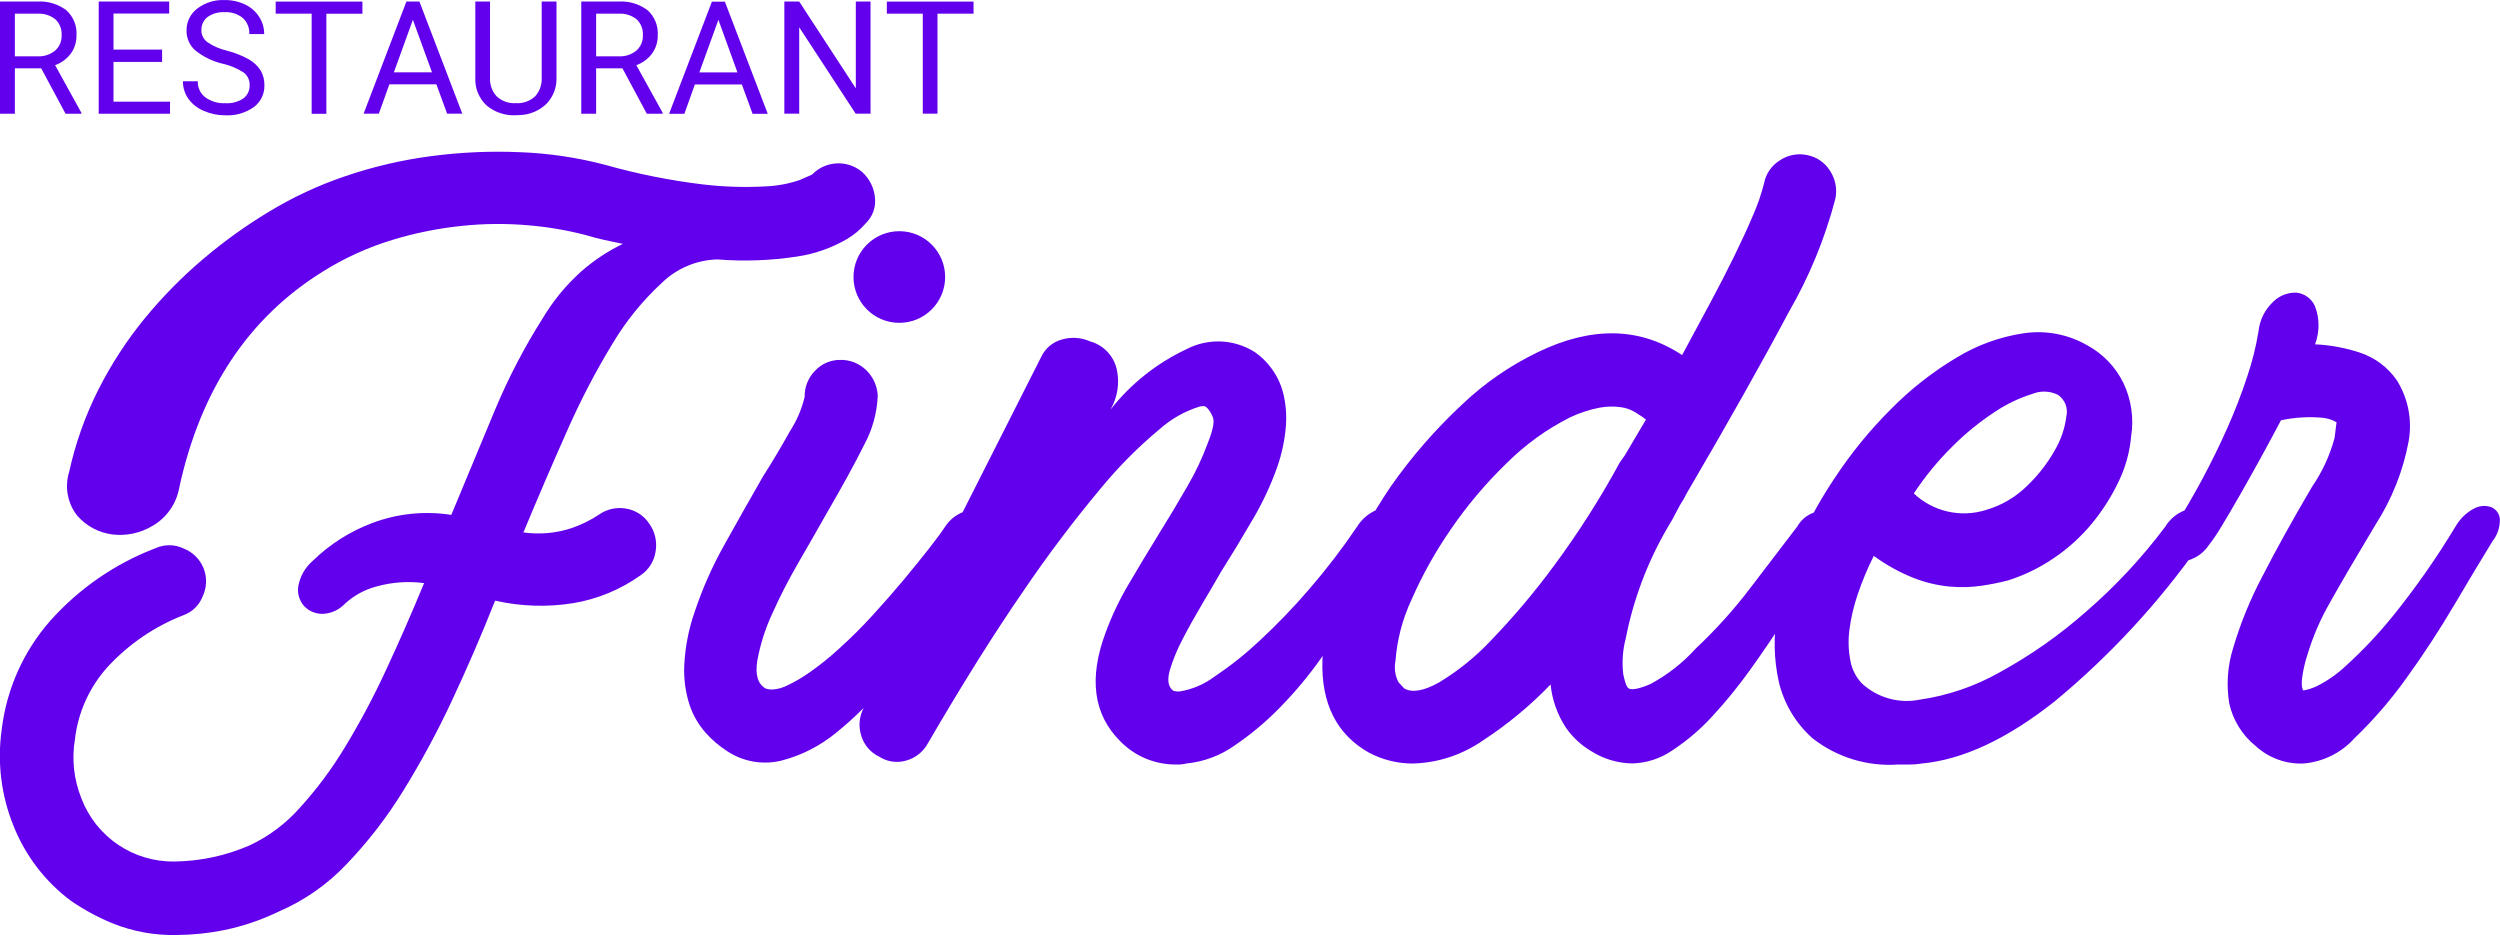
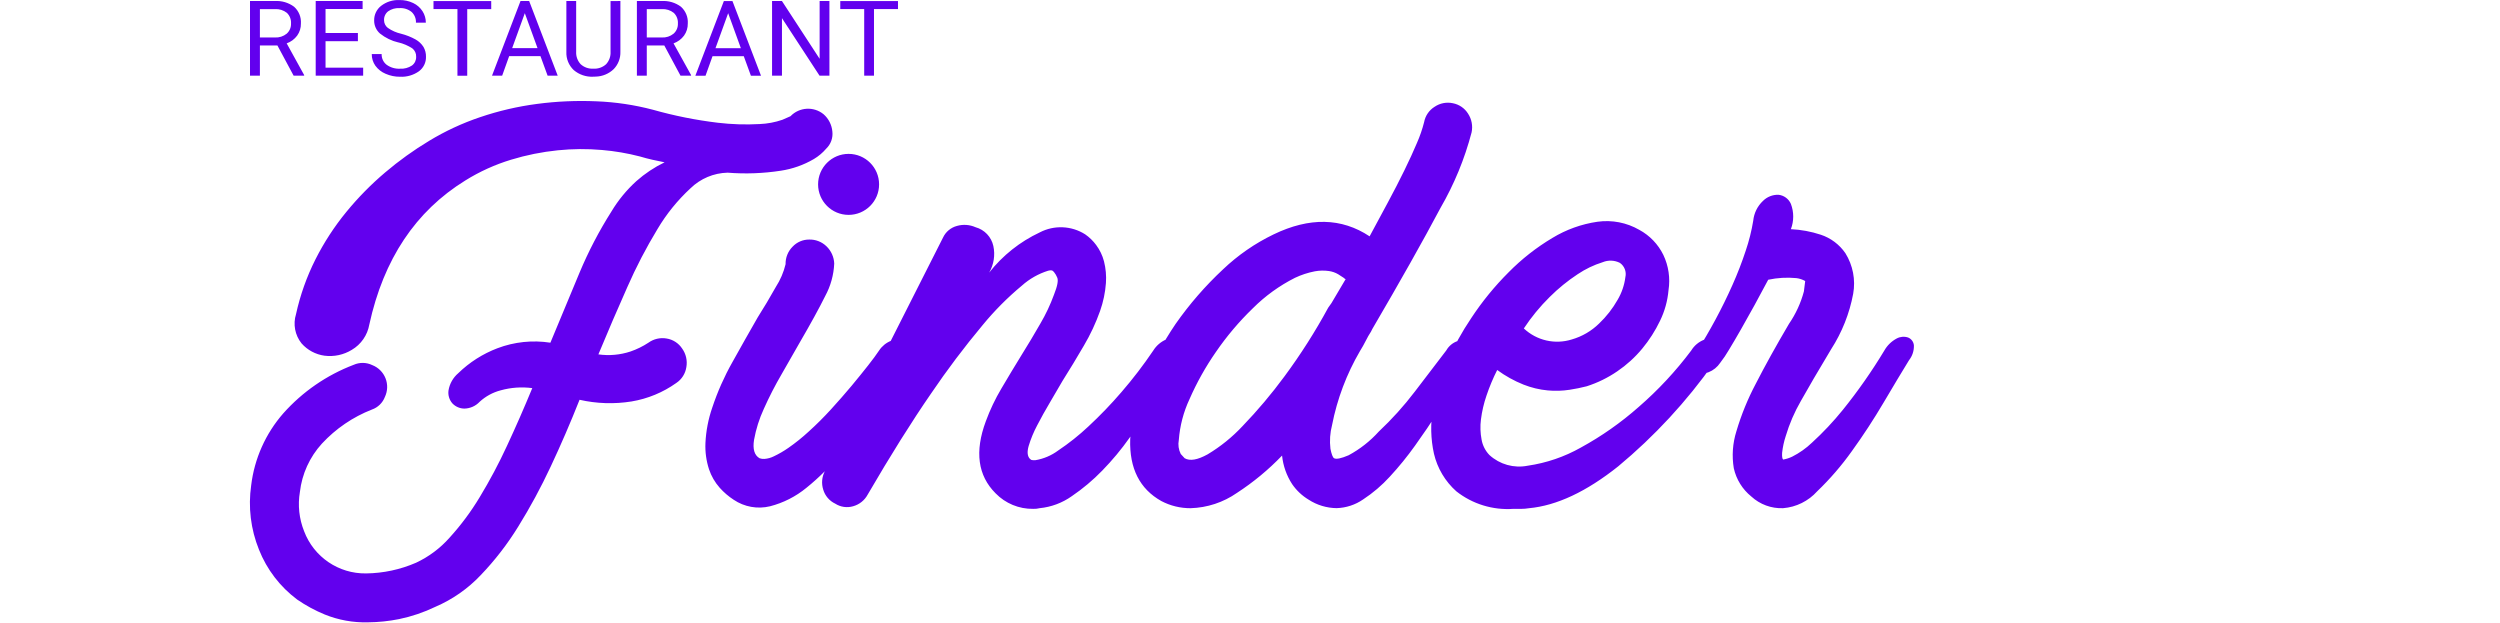
- <svg xmlns="http://www.w3.org/2000/svg" width="166.4" height="62.242" viewBox="0 0 166.4 62.242">
+ <svg xmlns="http://www.w3.org/2000/svg" width="250" height="62.242" viewBox="0 0 200 62.242">
  <g id="Grupo_29" data-name="Grupo 29" transform="translate(-97 -12.412)">
    <path id="Caminho_993" data-name="Caminho 993" d="M3.727-4.1H1.974v3.019H.984V-8.546H3.455a2.925,2.925,0,0,1,1.94.574A2.066,2.066,0,0,1,6.075-6.3,2.009,2.009,0,0,1,5.7-5.086a2.249,2.249,0,0,1-1.048.774L6.4-1.143v.062H5.347Zm-1.753-.8H3.486a1.706,1.706,0,0,0,1.166-.38A1.285,1.285,0,0,0,5.086-6.3a1.353,1.353,0,0,0-.413-1.063,1.747,1.747,0,0,0-1.192-.375H1.974Zm9.8.374H8.538v2.645H12.3v.8H7.554V-8.546h4.691v.8H8.538v2.4h3.235Zm4.047.123A4.628,4.628,0,0,1,13.977-5.3a1.709,1.709,0,0,1-.577-1.31,1.805,1.805,0,0,1,.7-1.458,2.8,2.8,0,0,1,1.833-.577,3.058,3.058,0,0,1,1.371.3,2.255,2.255,0,0,1,.933.82,2.1,2.1,0,0,1,.331,1.143h-.989a1.365,1.365,0,0,0-.431-1.068,1.751,1.751,0,0,0-1.215-.388,1.793,1.793,0,0,0-1.136.321,1.071,1.071,0,0,0-.408.891.963.963,0,0,0,.387.773,3.8,3.8,0,0,0,1.318.578,6.113,6.113,0,0,1,1.456.577,2.209,2.209,0,0,1,.779.736,1.878,1.878,0,0,1,.254.989,1.744,1.744,0,0,1-.707,1.453,3.016,3.016,0,0,1-1.892.546,3.508,3.508,0,0,1-1.435-.295,2.416,2.416,0,0,1-1.028-.807,1.97,1.97,0,0,1-.361-1.164h.989a1.286,1.286,0,0,0,.5,1.069,2.1,2.1,0,0,0,1.335.392A1.935,1.935,0,0,0,17.184-2.1a1.032,1.032,0,0,0,.415-.866,1.014,1.014,0,0,0-.384-.848A4.433,4.433,0,0,0,15.82-4.409Zm9.286-3.332h-2.4v6.659h-.979V-7.741H19.334v-.8h5.772ZM30.03-3.035H26.9l-.7,1.953H25.185l2.85-7.464H28.9l2.855,7.464h-1.01Zm-2.83-.8h2.538L28.466-7.331ZM38.024-8.546v5.075a2.381,2.381,0,0,1-.664,1.728,2.675,2.675,0,0,1-1.787.754l-.261.01a2.794,2.794,0,0,1-1.953-.661,2.365,2.365,0,0,1-.738-1.82V-8.546H33.6v5.055a1.707,1.707,0,0,0,.446,1.259,1.714,1.714,0,0,0,1.271.449,1.726,1.726,0,0,0,1.279-.446,1.7,1.7,0,0,0,.443-1.256v-5.06ZM42.415-4.1H40.662v3.019h-.989V-8.546h2.471a2.925,2.925,0,0,1,1.94.574A2.066,2.066,0,0,1,44.763-6.3a2.009,2.009,0,0,1-.377,1.215,2.249,2.249,0,0,1-1.048.774l1.753,3.168v.062H44.035Zm-1.753-.8h1.512a1.706,1.706,0,0,0,1.166-.38A1.285,1.285,0,0,0,43.774-6.3a1.353,1.353,0,0,0-.413-1.063,1.747,1.747,0,0,0-1.192-.375H40.662Zm9.7,1.871H47.236l-.7,1.953H45.519l2.85-7.464h.861l2.855,7.464h-1.01Zm-2.83-.8h2.538L48.8-7.331ZM58.927-1.082h-.989L54.18-6.834v5.752H53.19V-8.546h.989l3.768,5.778V-8.546h.979Zm6.856-6.659h-2.4v6.659h-.979V-7.741H60.011v-.8h5.772Z" transform="translate(96.016 21.061)" fill="#6200ee" />
    <path id="Caminho_994" data-name="Caminho 994" d="M20.869,33.644a11.435,11.435,0,0,1,3.926-2.5,10.4,10.4,0,0,1,5.289-.552L33,23.585a41.012,41.012,0,0,1,3.18-6.1,13.48,13.48,0,0,1,2.5-3.05,12.354,12.354,0,0,1,2.823-1.882q-.649-.13-1.233-.26t-1.233-.324a22.673,22.673,0,0,0-3.8-.649,23.2,23.2,0,0,0-4.413.032,24.515,24.515,0,0,0-4.673.941,19.263,19.263,0,0,0-4.575,2.077q-7.463,4.608-9.6,14.407a3.662,3.662,0,0,1-1.752,2.531,4.2,4.2,0,0,1-2.726.584,3.739,3.739,0,0,1-2.3-1.233,3.174,3.174,0,0,1-.552-2.92,23.251,23.251,0,0,1,1.947-5.484,25.826,25.826,0,0,1,3.083-4.737,30.627,30.627,0,0,1,3.894-3.959,33.323,33.323,0,0,1,4.38-3.147,25.558,25.558,0,0,1,5.094-2.369,29.642,29.642,0,0,1,5.711-1.33,34.028,34.028,0,0,1,5.938-.26,26.114,26.114,0,0,1,5.646.844,42.583,42.583,0,0,0,6.49,1.3,24.178,24.178,0,0,0,4.186.13A7.958,7.958,0,0,0,53.284,8.3q.681-.292.811-.357a2.444,2.444,0,0,1,3.31-.195,2.61,2.61,0,0,1,.876,1.72,2.043,2.043,0,0,1-.617,1.72,4.917,4.917,0,0,1-1.233,1.038,9.266,9.266,0,0,1-3.31,1.168,22.9,22.9,0,0,1-5.321.195,5.506,5.506,0,0,0-3.7,1.558,18.143,18.143,0,0,0-3.31,4.088,49.707,49.707,0,0,0-3.018,5.808q-1.46,3.277-2.888,6.717A7.057,7.057,0,0,0,38.1,31.47a7.952,7.952,0,0,0,1.785-.876,2.4,2.4,0,0,1,1.817-.422,2.291,2.291,0,0,1,1.558,1.006,2.452,2.452,0,0,1,.422,1.85,2.309,2.309,0,0,1-1.006,1.59,10.776,10.776,0,0,1-4.478,1.85A13.641,13.641,0,0,1,33,36.3q-1.363,3.439-2.888,6.684a57.827,57.827,0,0,1-3.245,6,29.02,29.02,0,0,1-3.764,4.867,13.642,13.642,0,0,1-4.51,3.147,15.687,15.687,0,0,1-3.634,1.233,16.578,16.578,0,0,1-3.115.324,10.761,10.761,0,0,1-4.316-.779,14.778,14.778,0,0,1-2.758-1.493,11.524,11.524,0,0,1-3.829-5,12.431,12.431,0,0,1-.779-6.425,13.356,13.356,0,0,1,3.212-7.2A18,18,0,0,1,10.421,32.8a2.212,2.212,0,0,1,1.85.032,2.339,2.339,0,0,1,1.265,3.18,2.144,2.144,0,0,1-1.3,1.265,13.543,13.543,0,0,0-5,3.407A8.65,8.65,0,0,0,5.034,45.52a7.3,7.3,0,0,0,.422,3.926,6.519,6.519,0,0,0,6.2,4.218,12.932,12.932,0,0,0,5-1.071,10.312,10.312,0,0,0,3.342-2.5,25.674,25.674,0,0,0,3.018-4.056,51.413,51.413,0,0,0,2.726-5.127q1.3-2.791,2.531-5.776a7.9,7.9,0,0,0-3.18.227A4.967,4.967,0,0,0,23.01,36.5a2.152,2.152,0,0,1-1.525.681,1.67,1.67,0,0,1-1.2-.519,1.624,1.624,0,0,1-.389-1.3A2.888,2.888,0,0,1,20.869,33.644ZM48.417,46.3a7,7,0,0,1-1.4-1.2,5.338,5.338,0,0,1-1.071-1.85,7.435,7.435,0,0,1-.357-2.628,12.616,12.616,0,0,1,.681-3.537,25.661,25.661,0,0,1,2.012-4.543q1.3-2.336,2.531-4.478.909-1.428,1.817-3.05a7.365,7.365,0,0,0,.973-2.271,2.4,2.4,0,0,1,.7-1.752,2.262,2.262,0,0,1,1.666-.714,2.392,2.392,0,0,1,1.729.681,2.519,2.519,0,0,1,.769,1.72,7.487,7.487,0,0,1-.9,3.245q-.9,1.817-2.562,4.673-.768,1.363-1.8,3.147a35.935,35.935,0,0,0-1.781,3.472,12.827,12.827,0,0,0-.973,3.083q-.227,1.4.552,1.85a1.229,1.229,0,0,0,.487.065,2.48,2.48,0,0,0,.941-.26,10.109,10.109,0,0,0,1.453-.844,18.9,18.9,0,0,0,2.021-1.622q1.153-1.038,2.247-2.239T60.2,34.909q.941-1.136,1.655-2.044t1.1-1.493a2.549,2.549,0,0,1,1.2-.973,1.393,1.393,0,0,1,1.071.032,1.03,1.03,0,0,1,.552.811,1.855,1.855,0,0,1-.487,1.363,16.153,16.153,0,0,0-1.168,1.882q-.844,1.493-2.142,3.375t-2.914,3.861A22.141,22.141,0,0,1,55.69,45.1a9.436,9.436,0,0,1-3.641,1.85A4.568,4.568,0,0,1,48.417,46.3Zm14.537-31.54a3.05,3.05,0,1,1-6.1,0,3.05,3.05,0,1,1,6.1,0ZM78.367,47.207A5.128,5.128,0,0,1,74.6,45.65q-2.661-2.661-.973-7.2a19.52,19.52,0,0,1,1.558-3.277q.973-1.655,2.012-3.342.973-1.558,1.882-3.147a17.761,17.761,0,0,0,1.363-2.888q.519-1.3.324-1.72a2.126,2.126,0,0,0-.324-.552.923.923,0,0,0-.195-.162.906.906,0,0,0-.389.032,7.158,7.158,0,0,0-2.628,1.493A29.375,29.375,0,0,0,73.3,28.842a85.685,85.685,0,0,0-5.159,6.847q-2.888,4.186-6.327,10.091a2.365,2.365,0,0,1-1.46,1.168,2.17,2.17,0,0,1-1.785-.26,2.257,2.257,0,0,1-1.2-1.4,2.4,2.4,0,0,1,.162-1.85L69.346,20.081a2.145,2.145,0,0,1,1.4-1.168,2.727,2.727,0,0,1,1.85.13,2.5,2.5,0,0,1,1.785,1.882,3.74,3.74,0,0,1-.422,2.661,14.01,14.01,0,0,1,5.062-4.024,4.55,4.55,0,0,1,4.543.195,4.659,4.659,0,0,1,1.1,1.071,4.713,4.713,0,0,1,.779,1.622,6.841,6.841,0,0,1,.195,2.174,10.739,10.739,0,0,1-.584,2.791,19.848,19.848,0,0,1-1.622,3.472q-1.038,1.785-2.142,3.537-.519.909-1.233,2.109t-1.3,2.336a11.426,11.426,0,0,0-.844,2.044q-.26.909.13,1.3a.508.508,0,0,0,.13.1,1.273,1.273,0,0,0,.389.032,5.271,5.271,0,0,0,2.3-.973,23.485,23.485,0,0,0,3.018-2.4,42.443,42.443,0,0,0,3.31-3.439,43.833,43.833,0,0,0,3.18-4.153,2.835,2.835,0,0,1,1.265-1.1,1.314,1.314,0,0,1,1.1-.032,1,1,0,0,1,.487.844,2.269,2.269,0,0,1-.519,1.46q-.195.324-.844,1.493t-1.622,2.726Q89.269,38.316,88,40.1a27.042,27.042,0,0,1-2.726,3.277,19.571,19.571,0,0,1-3.05,2.563,6.686,6.686,0,0,1-3.212,1.2A2.277,2.277,0,0,1,78.367,47.207ZM94.1,47.142a6.2,6.2,0,0,1-2.92-.714q-3.245-1.817-3.115-6.165a15.887,15.887,0,0,1,1.265-5.451,33.794,33.794,0,0,1,3.277-6.1,34.58,34.58,0,0,1,4.737-5.451,19.8,19.8,0,0,1,5.062-3.5q5.386-2.6,9.6.195l1.817-3.375q.909-1.687,1.655-3.212t1.265-2.758a13.24,13.24,0,0,0,.714-2.077A2.3,2.3,0,0,1,118.505,7a2.359,2.359,0,0,1,1.817-.357,2.3,2.3,0,0,1,1.525,1.038,2.48,2.48,0,0,1,.357,1.882,30.509,30.509,0,0,1-3.115,7.56q-2.6,4.9-6.814,12.1l-.13.26a8.488,8.488,0,0,0-.519.909q-.26.519-.584,1.038a23.666,23.666,0,0,0-2.791,7.4,6.369,6.369,0,0,0-.162,2.369q.162.811.357.941.324.195,1.46-.292a11.231,11.231,0,0,0,3.018-2.369,32.4,32.4,0,0,0,3.6-3.991q1.72-2.239,3.147-4.121a2.071,2.071,0,0,1,1.136-.941,1.392,1.392,0,0,1,1.038.065,1.12,1.12,0,0,1,.552.779,1.755,1.755,0,0,1-.389,1.33,20.182,20.182,0,0,0-1.33,1.979q-.811,1.33-1.85,2.953t-2.271,3.342a31.6,31.6,0,0,1-2.531,3.115,14.034,14.034,0,0,1-2.661,2.271,4.918,4.918,0,0,1-2.661.876,5.241,5.241,0,0,1-2.791-.844,5.325,5.325,0,0,1-1.655-1.558,6.418,6.418,0,0,1-1.006-2.855,25.651,25.651,0,0,1-4.51,3.732A8.559,8.559,0,0,1,94.1,47.142Zm15.51-22.908q-.065,0-.195-.13-.195-.13-.552-.357a2.524,2.524,0,0,0-.941-.324,4.389,4.389,0,0,0-1.4.032,8.314,8.314,0,0,0-1.979.649,16.449,16.449,0,0,0-4.218,3.05,28.539,28.539,0,0,0-3.7,4.38,27.838,27.838,0,0,0-2.628,4.7,11.707,11.707,0,0,0-1.071,4.088,2.186,2.186,0,0,0,.195,1.4q.26.292.389.422.779.454,2.3-.389A16.136,16.136,0,0,0,99.3,38.933a49.379,49.379,0,0,0,4.186-4.965,58.288,58.288,0,0,0,4.38-6.879l.324-.454ZM126.39,47.207a8.277,8.277,0,0,1-5.711-1.752,7.254,7.254,0,0,1-2.239-3.764,11.657,11.657,0,0,1-.1-4.51,19.247,19.247,0,0,1,1.428-4.7,28.027,28.027,0,0,1,2.4-4.348,28.988,28.988,0,0,1,3.732-4.575,21.829,21.829,0,0,1,4.381-3.439,11.993,11.993,0,0,1,4.51-1.622,6.555,6.555,0,0,1,4.186.811,5.691,5.691,0,0,1,2.4,2.5,6.051,6.051,0,0,1,.519,3.537,8.7,8.7,0,0,1-.844,3.05,13.577,13.577,0,0,1-1.785,2.791,11.931,11.931,0,0,1-2.5,2.271,11.742,11.742,0,0,1-3.05,1.493A16.834,16.834,0,0,1,132,35.3a8.971,8.971,0,0,1-2.174.065,8.832,8.832,0,0,1-2.434-.584,11.965,11.965,0,0,1-2.628-1.46,19.6,19.6,0,0,0-1.071,2.563,11.949,11.949,0,0,0-.552,2.369,6.381,6.381,0,0,0,.065,2.044,2.939,2.939,0,0,0,.779,1.525,4.394,4.394,0,0,0,3.829,1.071,15.247,15.247,0,0,0,5.321-1.817,31.725,31.725,0,0,0,5.776-4.056,36.148,36.148,0,0,0,5.257-5.646,2.619,2.619,0,0,1,1.265-1.071,1.379,1.379,0,0,1,1.1,0,1,1,0,0,1,.487.844,2.164,2.164,0,0,1-.584,1.46,53.708,53.708,0,0,1-9.572,10.351q-4.77,3.8-8.923,4.186a4.729,4.729,0,0,1-.779.065Zm1.038-18.041a4.862,4.862,0,0,0,4.8,1.1,6.442,6.442,0,0,0,2.726-1.59,10.223,10.223,0,0,0,1.85-2.369,5.918,5.918,0,0,0,.779-2.271,1.363,1.363,0,0,0-.552-1.428,2.066,2.066,0,0,0-1.72-.065,9.622,9.622,0,0,0-2.5,1.2,17.893,17.893,0,0,0-2.791,2.271A19.524,19.524,0,0,0,127.428,29.166Zm17.36,2.206q.909-1.428,1.817-3.115t1.687-3.439a36.1,36.1,0,0,0,1.33-3.439,18.725,18.725,0,0,0,.746-2.985,3.142,3.142,0,0,1,.973-1.979A2.1,2.1,0,0,1,152.9,15.8a1.529,1.529,0,0,1,1.233.909,3.547,3.547,0,0,1,0,2.531,11.159,11.159,0,0,1,2.985.552,4.818,4.818,0,0,1,2.466,1.85,5.751,5.751,0,0,1,.779,4.056,15.49,15.49,0,0,1-2.206,5.549q-1.947,3.245-3.018,5.159a16.451,16.451,0,0,0-1.525,3.537,8.228,8.228,0,0,0-.357,1.655q-.032.552.1.681a3.483,3.483,0,0,0,.909-.292,8.236,8.236,0,0,0,1.979-1.4,30.037,30.037,0,0,0,3.083-3.277,53.436,53.436,0,0,0,4.153-5.938,3.065,3.065,0,0,1,1.233-1.2,1.428,1.428,0,0,1,1.136-.1.936.936,0,0,1,.584.779,2.263,2.263,0,0,1-.487,1.493q-1.038,1.687-2.531,4.218t-3.18,4.867a28.392,28.392,0,0,1-3.472,4.024,5.134,5.134,0,0,1-3.407,1.687,4.436,4.436,0,0,1-3.18-1.168,5.037,5.037,0,0,1-1.752-2.823,7.965,7.965,0,0,1,.26-3.7,25.8,25.8,0,0,1,1.947-4.77q1.363-2.661,3.31-5.97a10.5,10.5,0,0,0,1.493-3.245q.13-.973.13-1.038a2.353,2.353,0,0,0-.876-.292,9.257,9.257,0,0,0-2.823.162q-.649,1.233-1.363,2.531t-1.363,2.434q-.649,1.136-1.2,2.044a11.628,11.628,0,0,1-.876,1.3,2.49,2.49,0,0,1-1.168.941,1.5,1.5,0,0,1-1.1.032.854.854,0,0,1-.519-.746A2.429,2.429,0,0,1,144.788,31.373Z" transform="translate(96.955 16.09)" fill="#6200ee" />
  </g>
</svg>
